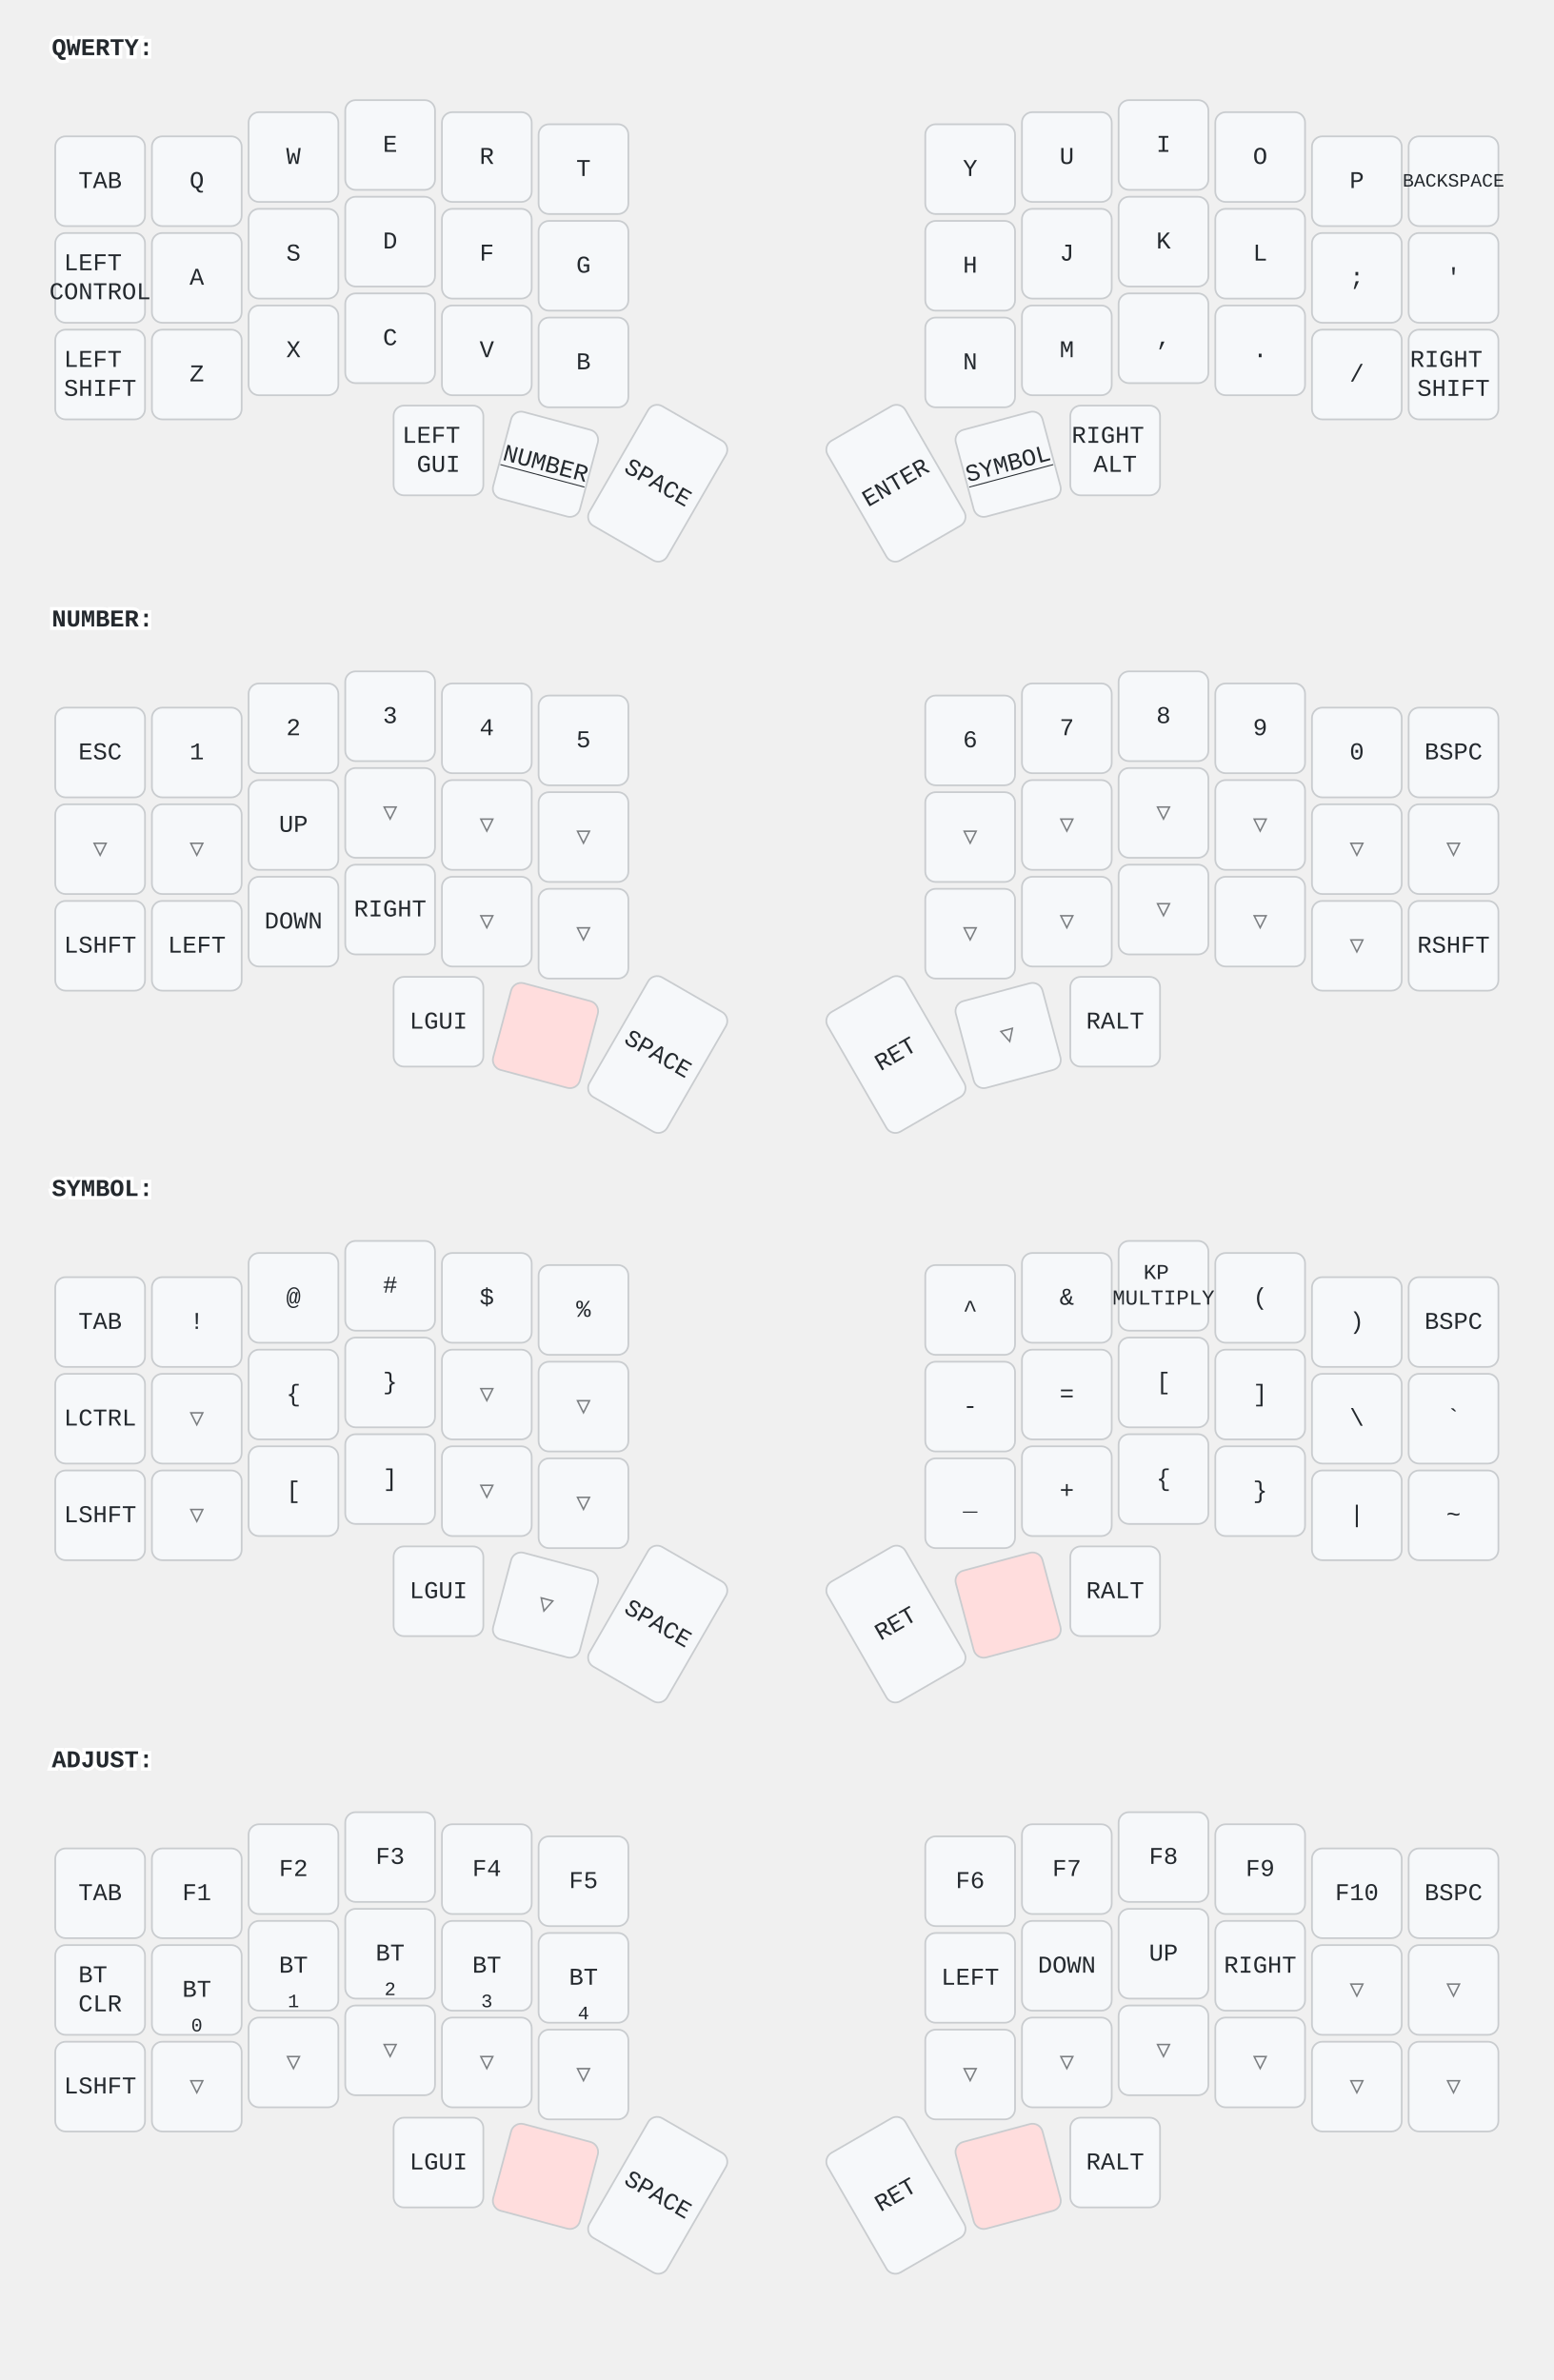
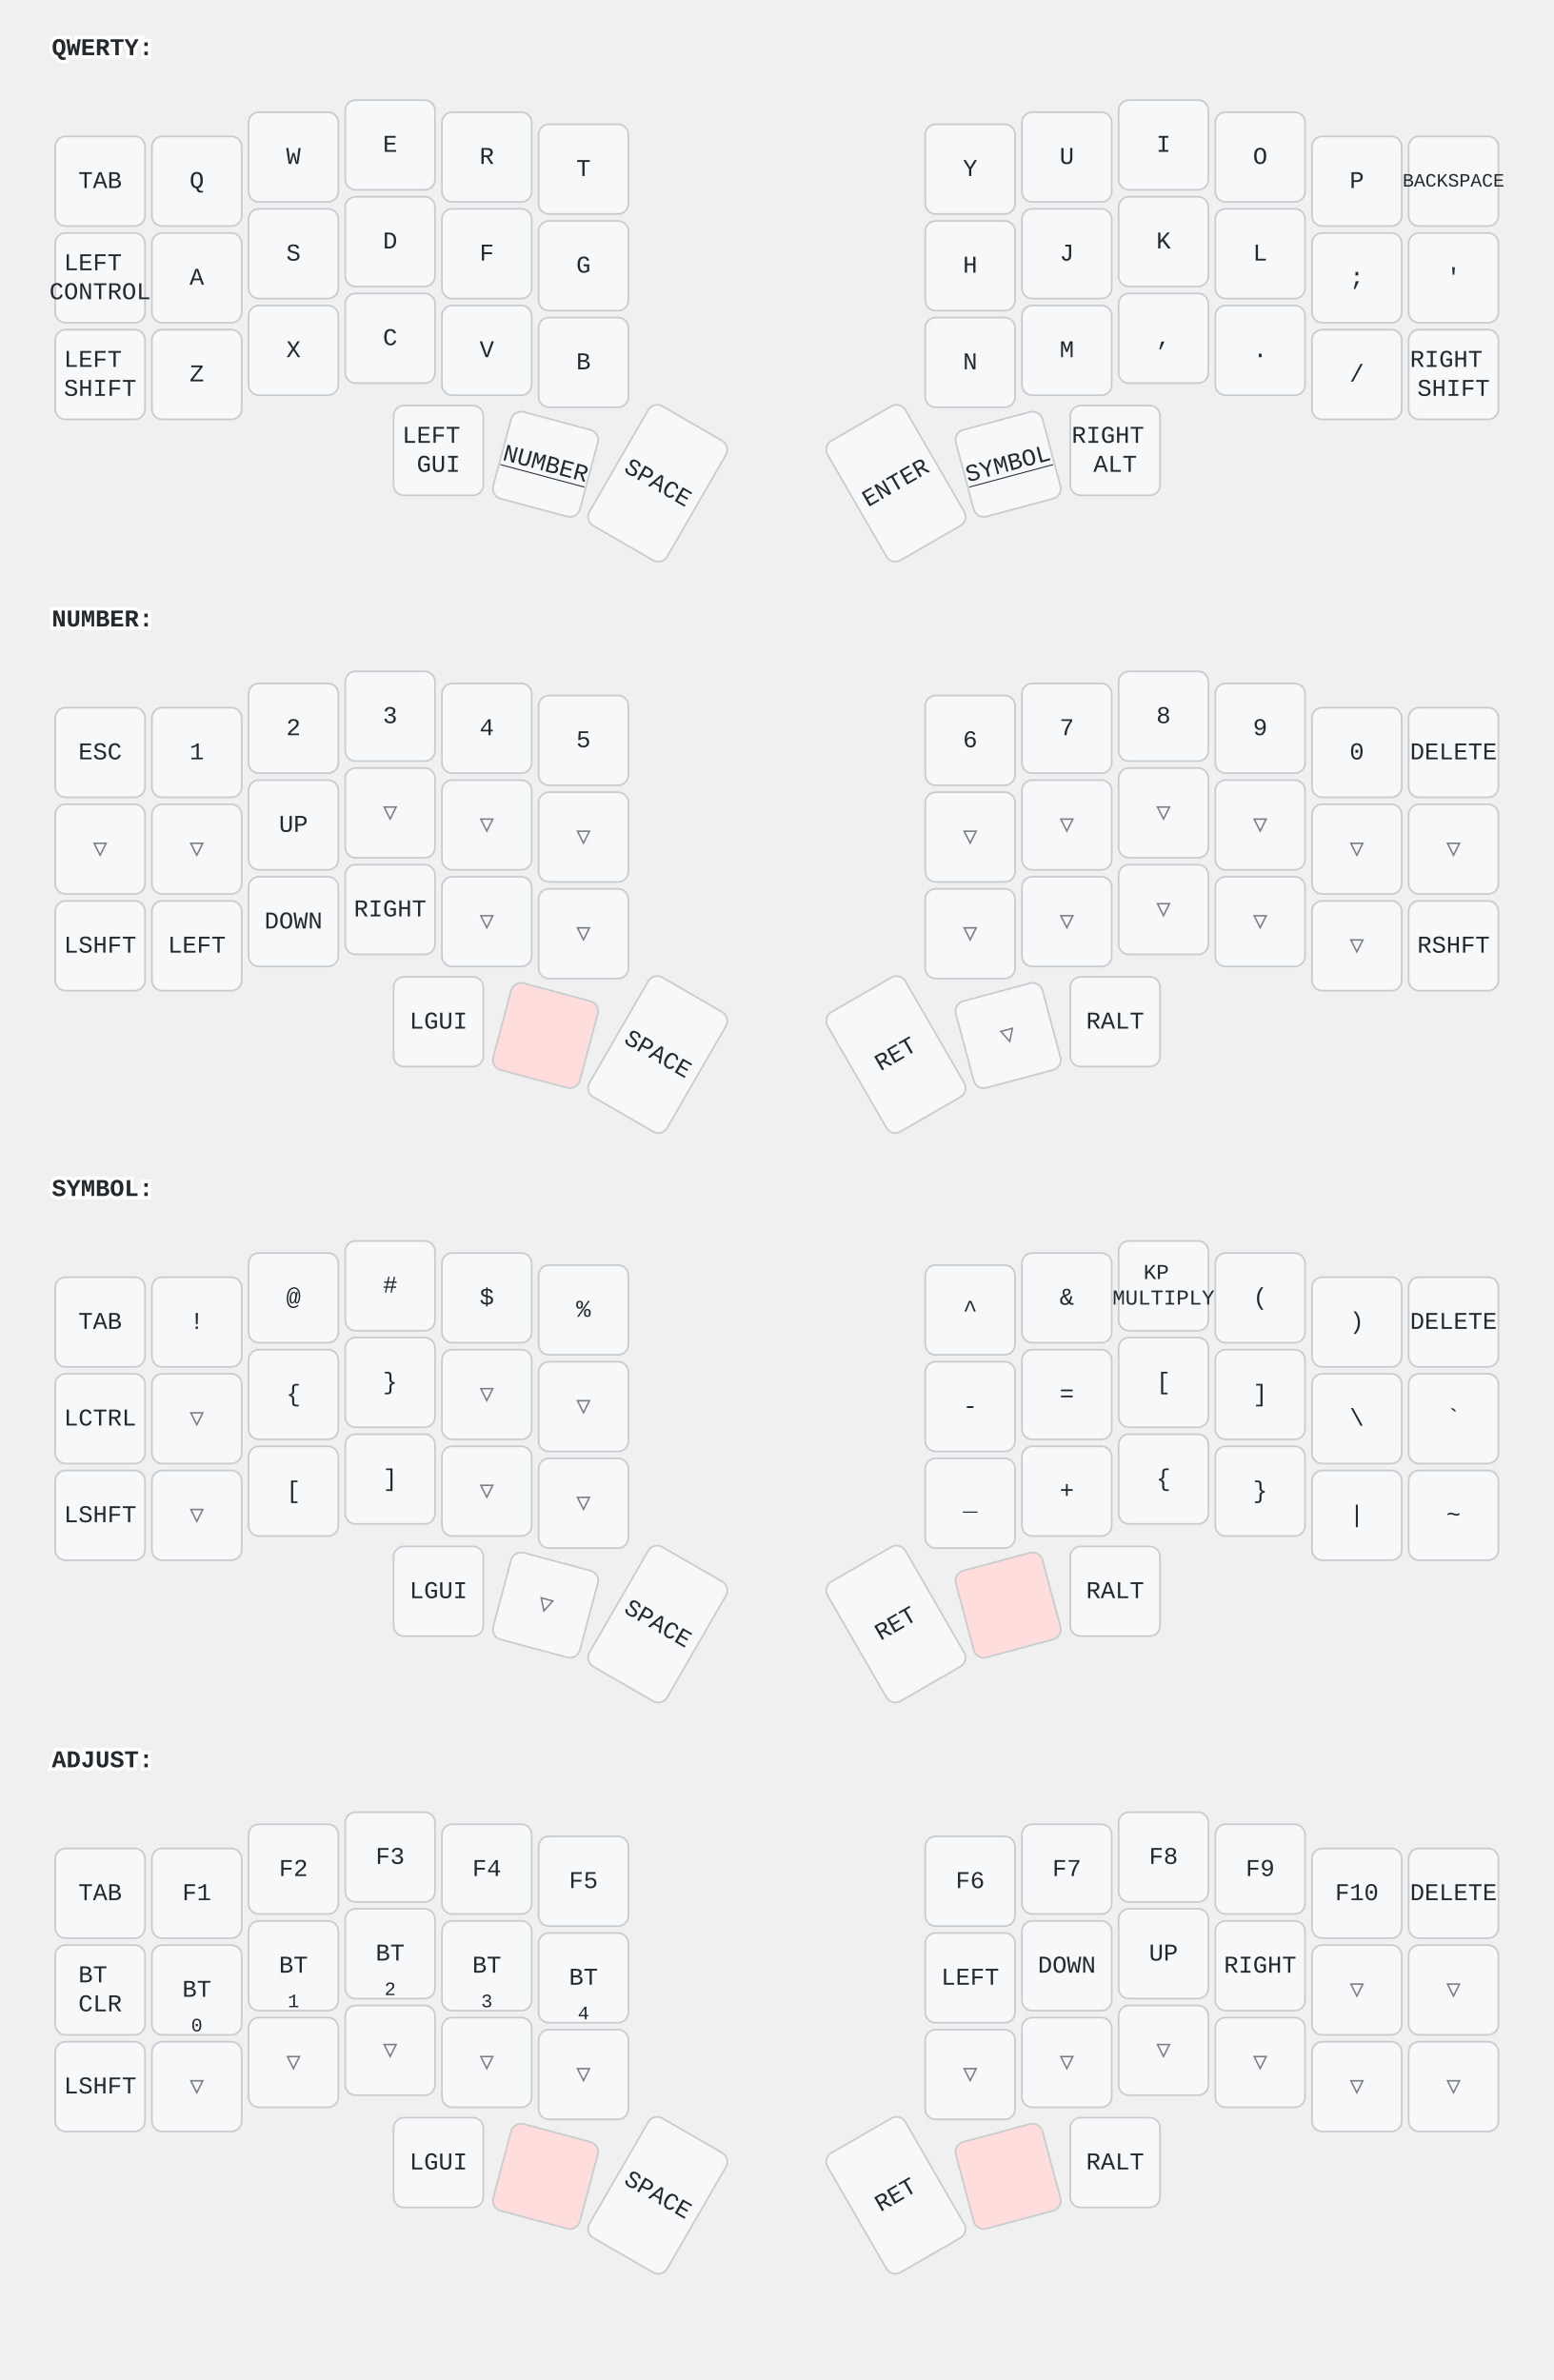
<svg xmlns="http://www.w3.org/2000/svg" width="900" height="1379" viewBox="0 0 900 1379" class="keymap">
  <style>/* inherit to force styles through use tags */
svg path {
    fill: inherit;
}

/* font and background color specifications */
svg.keymap {
    font-family: SFMono-Regular,Consolas,Liberation Mono,Menlo,monospace;
    font-size: 14px;
    font-kerning: normal;
    text-rendering: optimizeLegibility;
    fill: #24292e;
}

/* default key styling */
rect.key {
    fill: #f6f8fa;
}

rect.key, rect.combo {
    stroke: #c9cccf;
    stroke-width: 1;
}

/* default key side styling, only used is draw_key_sides is set */
rect.side {
    filter: brightness(90%);
}

/* color accent for combo boxes */
rect.combo, rect.combo-separate {
    fill: #cdf;
}

/* color accent for held keys */
rect.held, rect.combo.held {
    fill: #fdd;
}

/* color accent for ghost (optional) keys */
rect.ghost, rect.combo.ghost {
    stroke-dasharray: 4, 4;
    stroke-width: 2;
}

text {
    text-anchor: middle;
    dominant-baseline: middle;
}

/* styling for layer labels */
text.label {
    font-weight: bold;
    text-anchor: start;
    stroke: white;
    stroke-width: 4;
    paint-order: stroke;
}

/* styling for optional footer */
text.footer {
    text-anchor: end;
    dominant-baseline: auto;
    stroke: white;
    stroke-width: 4;
    paint-order: stroke;
}

/* styling for combo tap, and key hold/shifted label text */
text.combo, text.hold, text.shifted {
    font-size: 11px;
}

text.hold {
    text-anchor: middle;
    dominant-baseline: auto;
}

text.shifted {
    text-anchor: middle;
    dominant-baseline: hanging;
}

text.layer-activator {
    text-decoration: underline;
}

/* styling for hold/shifted label text in combo box */
text.combo.hold, text.combo.shifted {
    font-size: 8px;
}

/* lighter symbol for transparent keys */
text.trans {
    fill: #7b7e81;
}

/* styling for combo dendrons */
path.combo {
    stroke-width: 1;
    stroke: gray;
    fill: none;
}

/* Start Tabler Icons Cleanup */
/* cannot use height/width with glyphs */
.icon-tabler &gt; path {
    fill: inherit;
    stroke: inherit;
    stroke-width: 2;
}
/* hide tabler's default box */
.icon-tabler &gt; path[stroke="none"][fill="none"] {
    visibility: hidden;
}
/* End Tabler Icons Cleanup */
</style>
  <g transform="translate(30, 0)" class="layer-QWERTY">
    <text x="0" y="28" class="label" id="QWERTY">QWERTY:</text>
    <g transform="translate(0, 56)">
      <g transform="translate(28, 49)" class="key keypos-0">
        <rect rx="6" ry="6" x="-26" y="-26" width="52" height="52" class="key" />
        <text x="0" y="0" class="key tap">TAB</text>
      </g>
      <g transform="translate(84, 49)" class="key keypos-1">
        <rect rx="6" ry="6" x="-26" y="-26" width="52" height="52" class="key" />
        <text x="0" y="0" class="key tap">Q</text>
      </g>
      <g transform="translate(140, 35)" class="key keypos-2">
        <rect rx="6" ry="6" x="-26" y="-26" width="52" height="52" class="key" />
        <text x="0" y="0" class="key tap">W</text>
      </g>
      <g transform="translate(196, 28)" class="key keypos-3">
        <rect rx="6" ry="6" x="-26" y="-26" width="52" height="52" class="key" />
        <text x="0" y="0" class="key tap">E</text>
      </g>
      <g transform="translate(252, 35)" class="key keypos-4">
        <rect rx="6" ry="6" x="-26" y="-26" width="52" height="52" class="key" />
        <text x="0" y="0" class="key tap">R</text>
      </g>
      <g transform="translate(308, 42)" class="key keypos-5">
        <rect rx="6" ry="6" x="-26" y="-26" width="52" height="52" class="key" />
        <text x="0" y="0" class="key tap">T</text>
      </g>
      <g transform="translate(532, 42)" class="key keypos-6">
        <rect rx="6" ry="6" x="-26" y="-26" width="52" height="52" class="key" />
        <text x="0" y="0" class="key tap">Y</text>
      </g>
      <g transform="translate(588, 35)" class="key keypos-7">
        <rect rx="6" ry="6" x="-26" y="-26" width="52" height="52" class="key" />
        <text x="0" y="0" class="key tap">U</text>
      </g>
      <g transform="translate(644, 28)" class="key keypos-8">
        <rect rx="6" ry="6" x="-26" y="-26" width="52" height="52" class="key" />
        <text x="0" y="0" class="key tap">I</text>
      </g>
      <g transform="translate(700, 35)" class="key keypos-9">
        <rect rx="6" ry="6" x="-26" y="-26" width="52" height="52" class="key" />
        <text x="0" y="0" class="key tap">O</text>
      </g>
      <g transform="translate(756, 49)" class="key keypos-10">
        <rect rx="6" ry="6" x="-26" y="-26" width="52" height="52" class="key" />
        <text x="0" y="0" class="key tap">P</text>
      </g>
      <g transform="translate(812, 49)" class="key keypos-11">
        <rect rx="6" ry="6" x="-26" y="-26" width="52" height="52" class="key" />
        <text x="0" y="0" class="key tap">
          <tspan style="font-size: 78%">BACKSPACE</tspan>
        </text>
      </g>
      <g transform="translate(28, 105)" class="key keypos-12">
        <rect rx="6" ry="6" x="-26" y="-26" width="52" height="52" class="key" />
        <text x="0" y="0" class="key tap">
          <tspan x="0" dy="-0.6em">LEFT</tspan>
          <tspan x="0" dy="1.2em">CONTROL</tspan>
        </text>
      </g>
      <g transform="translate(84, 105)" class="key keypos-13">
        <rect rx="6" ry="6" x="-26" y="-26" width="52" height="52" class="key" />
        <text x="0" y="0" class="key tap">A</text>
      </g>
      <g transform="translate(140, 91)" class="key keypos-14">
        <rect rx="6" ry="6" x="-26" y="-26" width="52" height="52" class="key" />
        <text x="0" y="0" class="key tap">S</text>
      </g>
      <g transform="translate(196, 84)" class="key keypos-15">
        <rect rx="6" ry="6" x="-26" y="-26" width="52" height="52" class="key" />
        <text x="0" y="0" class="key tap">D</text>
      </g>
      <g transform="translate(252, 91)" class="key keypos-16">
        <rect rx="6" ry="6" x="-26" y="-26" width="52" height="52" class="key" />
        <text x="0" y="0" class="key tap">F</text>
      </g>
      <g transform="translate(308, 98)" class="key keypos-17">
        <rect rx="6" ry="6" x="-26" y="-26" width="52" height="52" class="key" />
        <text x="0" y="0" class="key tap">G</text>
      </g>
      <g transform="translate(532, 98)" class="key keypos-18">
        <rect rx="6" ry="6" x="-26" y="-26" width="52" height="52" class="key" />
        <text x="0" y="0" class="key tap">H</text>
      </g>
      <g transform="translate(588, 91)" class="key keypos-19">
        <rect rx="6" ry="6" x="-26" y="-26" width="52" height="52" class="key" />
        <text x="0" y="0" class="key tap">J</text>
      </g>
      <g transform="translate(644, 84)" class="key keypos-20">
        <rect rx="6" ry="6" x="-26" y="-26" width="52" height="52" class="key" />
        <text x="0" y="0" class="key tap">K</text>
      </g>
      <g transform="translate(700, 91)" class="key keypos-21">
        <rect rx="6" ry="6" x="-26" y="-26" width="52" height="52" class="key" />
        <text x="0" y="0" class="key tap">L</text>
      </g>
      <g transform="translate(756, 105)" class="key keypos-22">
        <rect rx="6" ry="6" x="-26" y="-26" width="52" height="52" class="key" />
        <text x="0" y="0" class="key tap">;</text>
      </g>
      <g transform="translate(812, 105)" class="key keypos-23">
        <rect rx="6" ry="6" x="-26" y="-26" width="52" height="52" class="key" />
        <text x="0" y="0" class="key tap">'</text>
      </g>
      <g transform="translate(28, 161)" class="key keypos-24">
        <rect rx="6" ry="6" x="-26" y="-26" width="52" height="52" class="key" />
        <text x="0" y="0" class="key tap">
          <tspan x="0" dy="-0.6em">LEFT</tspan>
          <tspan x="0" dy="1.2em">SHIFT</tspan>
        </text>
      </g>
      <g transform="translate(84, 161)" class="key keypos-25">
        <rect rx="6" ry="6" x="-26" y="-26" width="52" height="52" class="key" />
        <text x="0" y="0" class="key tap">Z</text>
      </g>
      <g transform="translate(140, 147)" class="key keypos-26">
        <rect rx="6" ry="6" x="-26" y="-26" width="52" height="52" class="key" />
        <text x="0" y="0" class="key tap">X</text>
      </g>
      <g transform="translate(196, 140)" class="key keypos-27">
        <rect rx="6" ry="6" x="-26" y="-26" width="52" height="52" class="key" />
        <text x="0" y="0" class="key tap">C</text>
      </g>
      <g transform="translate(252, 147)" class="key keypos-28">
        <rect rx="6" ry="6" x="-26" y="-26" width="52" height="52" class="key" />
        <text x="0" y="0" class="key tap">V</text>
      </g>
      <g transform="translate(308, 154)" class="key keypos-29">
        <rect rx="6" ry="6" x="-26" y="-26" width="52" height="52" class="key" />
        <text x="0" y="0" class="key tap">B</text>
      </g>
      <g transform="translate(532, 154)" class="key keypos-30">
        <rect rx="6" ry="6" x="-26" y="-26" width="52" height="52" class="key" />
        <text x="0" y="0" class="key tap">N</text>
      </g>
      <g transform="translate(588, 147)" class="key keypos-31">
        <rect rx="6" ry="6" x="-26" y="-26" width="52" height="52" class="key" />
        <text x="0" y="0" class="key tap">M</text>
      </g>
      <g transform="translate(644, 140)" class="key keypos-32">
        <rect rx="6" ry="6" x="-26" y="-26" width="52" height="52" class="key" />
        <text x="0" y="0" class="key tap">,</text>
      </g>
      <g transform="translate(700, 147)" class="key keypos-33">
        <rect rx="6" ry="6" x="-26" y="-26" width="52" height="52" class="key" />
        <text x="0" y="0" class="key tap">.</text>
      </g>
      <g transform="translate(756, 161)" class="key keypos-34">
        <rect rx="6" ry="6" x="-26" y="-26" width="52" height="52" class="key" />
        <text x="0" y="0" class="key tap">/</text>
      </g>
      <g transform="translate(812, 161)" class="key keypos-35">
        <rect rx="6" ry="6" x="-26" y="-26" width="52" height="52" class="key" />
        <text x="0" y="0" class="key tap">
          <tspan x="0" dy="-0.6em">RIGHT</tspan>
          <tspan x="0" dy="1.2em">SHIFT</tspan>
        </text>
      </g>
      <g transform="translate(224, 205)" class="key keypos-36">
        <rect rx="6" ry="6" x="-26" y="-26" width="52" height="52" class="key" />
        <text x="0" y="0" class="key tap">
          <tspan x="0" dy="-0.6em">LEFT</tspan>
          <tspan x="0" dy="1.2em">GUI</tspan>
        </text>
      </g>
      <g transform="translate(286, 213) rotate(15.0)" class="key keypos-37">
        <rect rx="6" ry="6" x="-26" y="-26" width="52" height="52" class="key" />
        <a href="#NUMBER">
          <text x="0" y="0" class="key tap layer-activator">NUMBER</text>
        </a>
      </g>
      <g transform="translate(351, 224) rotate(30.0)" class="key keypos-38">
        <rect rx="6" ry="6" x="-26" y="-40" width="52" height="80" class="key" />
        <text x="0" y="0" class="key tap">SPACE</text>
      </g>
      <g transform="translate(489, 224) rotate(-30.0)" class="key keypos-39">
        <rect rx="6" ry="6" x="-26" y="-40" width="52" height="80" class="key" />
        <text x="0" y="0" class="key tap">ENTER</text>
      </g>
      <g transform="translate(554, 213) rotate(-15.0)" class="key keypos-40">
        <rect rx="6" ry="6" x="-26" y="-26" width="52" height="52" class="key" />
        <a href="#SYMBOL">
          <text x="0" y="0" class="key tap layer-activator">SYMBOL</text>
        </a>
      </g>
      <g transform="translate(616, 205)" class="key keypos-41">
        <rect rx="6" ry="6" x="-26" y="-26" width="52" height="52" class="key" />
        <text x="0" y="0" class="key tap">
          <tspan x="0" dy="-0.6em">RIGHT</tspan>
          <tspan x="0" dy="1.2em">ALT</tspan>
        </text>
      </g>
    </g>
  </g>
  <g transform="translate(30, 331)" class="layer-NUMBER">
    <text x="0" y="28" class="label" id="NUMBER">NUMBER:</text>
    <g transform="translate(0, 56)">
      <g transform="translate(28, 49)" class="key keypos-0">
        <rect rx="6" ry="6" x="-26" y="-26" width="52" height="52" class="key" />
        <text x="0" y="0" class="key tap">ESC</text>
      </g>
      <g transform="translate(84, 49)" class="key keypos-1">
        <rect rx="6" ry="6" x="-26" y="-26" width="52" height="52" class="key" />
        <text x="0" y="0" class="key tap">1</text>
      </g>
      <g transform="translate(140, 35)" class="key keypos-2">
        <rect rx="6" ry="6" x="-26" y="-26" width="52" height="52" class="key" />
        <text x="0" y="0" class="key tap">2</text>
      </g>
      <g transform="translate(196, 28)" class="key keypos-3">
        <rect rx="6" ry="6" x="-26" y="-26" width="52" height="52" class="key" />
        <text x="0" y="0" class="key tap">3</text>
      </g>
      <g transform="translate(252, 35)" class="key keypos-4">
        <rect rx="6" ry="6" x="-26" y="-26" width="52" height="52" class="key" />
        <text x="0" y="0" class="key tap">4</text>
      </g>
      <g transform="translate(308, 42)" class="key keypos-5">
        <rect rx="6" ry="6" x="-26" y="-26" width="52" height="52" class="key" />
        <text x="0" y="0" class="key tap">5</text>
      </g>
      <g transform="translate(532, 42)" class="key keypos-6">
        <rect rx="6" ry="6" x="-26" y="-26" width="52" height="52" class="key" />
        <text x="0" y="0" class="key tap">6</text>
      </g>
      <g transform="translate(588, 35)" class="key keypos-7">
        <rect rx="6" ry="6" x="-26" y="-26" width="52" height="52" class="key" />
        <text x="0" y="0" class="key tap">7</text>
      </g>
      <g transform="translate(644, 28)" class="key keypos-8">
        <rect rx="6" ry="6" x="-26" y="-26" width="52" height="52" class="key" />
        <text x="0" y="0" class="key tap">8</text>
      </g>
      <g transform="translate(700, 35)" class="key keypos-9">
        <rect rx="6" ry="6" x="-26" y="-26" width="52" height="52" class="key" />
        <text x="0" y="0" class="key tap">9</text>
      </g>
      <g transform="translate(756, 49)" class="key keypos-10">
        <rect rx="6" ry="6" x="-26" y="-26" width="52" height="52" class="key" />
        <text x="0" y="0" class="key tap">0</text>
      </g>
      <g transform="translate(812, 49)" class="key keypos-11">
        <rect rx="6" ry="6" x="-26" y="-26" width="52" height="52" class="key" />
-         <text x="0" y="0" class="key tap">BSPC</text>
+         <text x="0" y="0" class="key tap">DELETE</text>
      </g>
      <g transform="translate(28, 105)" class="key trans keypos-12">
        <rect rx="6" ry="6" x="-26" y="-26" width="52" height="52" class="key trans" />
        <text x="0" y="0" class="key trans tap">▽</text>
      </g>
      <g transform="translate(84, 105)" class="key trans keypos-13">
        <rect rx="6" ry="6" x="-26" y="-26" width="52" height="52" class="key trans" />
        <text x="0" y="0" class="key trans tap">▽</text>
      </g>
      <g transform="translate(140, 91)" class="key keypos-14">
        <rect rx="6" ry="6" x="-26" y="-26" width="52" height="52" class="key" />
        <text x="0" y="0" class="key tap">UP</text>
      </g>
      <g transform="translate(196, 84)" class="key trans keypos-15">
        <rect rx="6" ry="6" x="-26" y="-26" width="52" height="52" class="key trans" />
        <text x="0" y="0" class="key trans tap">▽</text>
      </g>
      <g transform="translate(252, 91)" class="key trans keypos-16">
        <rect rx="6" ry="6" x="-26" y="-26" width="52" height="52" class="key trans" />
        <text x="0" y="0" class="key trans tap">▽</text>
      </g>
      <g transform="translate(308, 98)" class="key trans keypos-17">
        <rect rx="6" ry="6" x="-26" y="-26" width="52" height="52" class="key trans" />
        <text x="0" y="0" class="key trans tap">▽</text>
      </g>
      <g transform="translate(532, 98)" class="key trans keypos-18">
        <rect rx="6" ry="6" x="-26" y="-26" width="52" height="52" class="key trans" />
        <text x="0" y="0" class="key trans tap">▽</text>
      </g>
      <g transform="translate(588, 91)" class="key trans keypos-19">
        <rect rx="6" ry="6" x="-26" y="-26" width="52" height="52" class="key trans" />
        <text x="0" y="0" class="key trans tap">▽</text>
      </g>
      <g transform="translate(644, 84)" class="key trans keypos-20">
        <rect rx="6" ry="6" x="-26" y="-26" width="52" height="52" class="key trans" />
        <text x="0" y="0" class="key trans tap">▽</text>
      </g>
      <g transform="translate(700, 91)" class="key trans keypos-21">
        <rect rx="6" ry="6" x="-26" y="-26" width="52" height="52" class="key trans" />
        <text x="0" y="0" class="key trans tap">▽</text>
      </g>
      <g transform="translate(756, 105)" class="key trans keypos-22">
        <rect rx="6" ry="6" x="-26" y="-26" width="52" height="52" class="key trans" />
        <text x="0" y="0" class="key trans tap">▽</text>
      </g>
      <g transform="translate(812, 105)" class="key trans keypos-23">
        <rect rx="6" ry="6" x="-26" y="-26" width="52" height="52" class="key trans" />
        <text x="0" y="0" class="key trans tap">▽</text>
      </g>
      <g transform="translate(28, 161)" class="key keypos-24">
        <rect rx="6" ry="6" x="-26" y="-26" width="52" height="52" class="key" />
        <text x="0" y="0" class="key tap">LSHFT</text>
      </g>
      <g transform="translate(84, 161)" class="key keypos-25">
        <rect rx="6" ry="6" x="-26" y="-26" width="52" height="52" class="key" />
        <text x="0" y="0" class="key tap">LEFT</text>
      </g>
      <g transform="translate(140, 147)" class="key keypos-26">
        <rect rx="6" ry="6" x="-26" y="-26" width="52" height="52" class="key" />
        <text x="0" y="0" class="key tap">DOWN</text>
      </g>
      <g transform="translate(196, 140)" class="key keypos-27">
        <rect rx="6" ry="6" x="-26" y="-26" width="52" height="52" class="key" />
        <text x="0" y="0" class="key tap">RIGHT</text>
      </g>
      <g transform="translate(252, 147)" class="key trans keypos-28">
        <rect rx="6" ry="6" x="-26" y="-26" width="52" height="52" class="key trans" />
        <text x="0" y="0" class="key trans tap">▽</text>
      </g>
      <g transform="translate(308, 154)" class="key trans keypos-29">
        <rect rx="6" ry="6" x="-26" y="-26" width="52" height="52" class="key trans" />
        <text x="0" y="0" class="key trans tap">▽</text>
      </g>
      <g transform="translate(532, 154)" class="key trans keypos-30">
        <rect rx="6" ry="6" x="-26" y="-26" width="52" height="52" class="key trans" />
        <text x="0" y="0" class="key trans tap">▽</text>
      </g>
      <g transform="translate(588, 147)" class="key trans keypos-31">
        <rect rx="6" ry="6" x="-26" y="-26" width="52" height="52" class="key trans" />
        <text x="0" y="0" class="key trans tap">▽</text>
      </g>
      <g transform="translate(644, 140)" class="key trans keypos-32">
        <rect rx="6" ry="6" x="-26" y="-26" width="52" height="52" class="key trans" />
        <text x="0" y="0" class="key trans tap">▽</text>
      </g>
      <g transform="translate(700, 147)" class="key trans keypos-33">
        <rect rx="6" ry="6" x="-26" y="-26" width="52" height="52" class="key trans" />
        <text x="0" y="0" class="key trans tap">▽</text>
      </g>
      <g transform="translate(756, 161)" class="key trans keypos-34">
        <rect rx="6" ry="6" x="-26" y="-26" width="52" height="52" class="key trans" />
        <text x="0" y="0" class="key trans tap">▽</text>
      </g>
      <g transform="translate(812, 161)" class="key keypos-35">
        <rect rx="6" ry="6" x="-26" y="-26" width="52" height="52" class="key" />
        <text x="0" y="0" class="key tap">RSHFT</text>
      </g>
      <g transform="translate(224, 205)" class="key keypos-36">
        <rect rx="6" ry="6" x="-26" y="-26" width="52" height="52" class="key" />
        <text x="0" y="0" class="key tap">LGUI</text>
      </g>
      <g transform="translate(286, 213) rotate(15.0)" class="key held keypos-37">
        <rect rx="6" ry="6" x="-26" y="-26" width="52" height="52" class="key held" />
      </g>
      <g transform="translate(351, 224) rotate(30.0)" class="key keypos-38">
        <rect rx="6" ry="6" x="-26" y="-40" width="52" height="80" class="key" />
        <text x="0" y="0" class="key tap">SPACE</text>
      </g>
      <g transform="translate(489, 224) rotate(-30.0)" class="key keypos-39">
        <rect rx="6" ry="6" x="-26" y="-40" width="52" height="80" class="key" />
        <text x="0" y="0" class="key tap">RET</text>
      </g>
      <g transform="translate(554, 213) rotate(-15.0)" class="key trans keypos-40">
        <rect rx="6" ry="6" x="-26" y="-26" width="52" height="52" class="key trans" />
        <text x="0" y="0" class="key trans tap">▽</text>
      </g>
      <g transform="translate(616, 205)" class="key keypos-41">
        <rect rx="6" ry="6" x="-26" y="-26" width="52" height="52" class="key" />
        <text x="0" y="0" class="key tap">RALT</text>
      </g>
    </g>
  </g>
  <g transform="translate(30, 661)" class="layer-SYMBOL">
    <text x="0" y="28" class="label" id="SYMBOL">SYMBOL:</text>
    <g transform="translate(0, 56)">
      <g transform="translate(28, 49)" class="key keypos-0">
        <rect rx="6" ry="6" x="-26" y="-26" width="52" height="52" class="key" />
        <text x="0" y="0" class="key tap">TAB</text>
      </g>
      <g transform="translate(84, 49)" class="key keypos-1">
        <rect rx="6" ry="6" x="-26" y="-26" width="52" height="52" class="key" />
        <text x="0" y="0" class="key tap">!</text>
      </g>
      <g transform="translate(140, 35)" class="key keypos-2">
        <rect rx="6" ry="6" x="-26" y="-26" width="52" height="52" class="key" />
        <text x="0" y="0" class="key tap">@</text>
      </g>
      <g transform="translate(196, 28)" class="key keypos-3">
        <rect rx="6" ry="6" x="-26" y="-26" width="52" height="52" class="key" />
        <text x="0" y="0" class="key tap">#</text>
      </g>
      <g transform="translate(252, 35)" class="key keypos-4">
        <rect rx="6" ry="6" x="-26" y="-26" width="52" height="52" class="key" />
        <text x="0" y="0" class="key tap">$</text>
      </g>
      <g transform="translate(308, 42)" class="key keypos-5">
        <rect rx="6" ry="6" x="-26" y="-26" width="52" height="52" class="key" />
        <text x="0" y="0" class="key tap">%</text>
      </g>
      <g transform="translate(532, 42)" class="key keypos-6">
        <rect rx="6" ry="6" x="-26" y="-26" width="52" height="52" class="key" />
        <text x="0" y="0" class="key tap">^</text>
      </g>
      <g transform="translate(588, 35)" class="key keypos-7">
        <rect rx="6" ry="6" x="-26" y="-26" width="52" height="52" class="key" />
        <text x="0" y="0" class="key tap">&amp;</text>
      </g>
      <g transform="translate(644, 28)" class="key keypos-8">
        <rect rx="6" ry="6" x="-26" y="-26" width="52" height="52" class="key" />
        <text x="0" y="0" class="key tap">
          <tspan x="0" dy="-0.6em" style="font-size: 88%">KP</tspan>
          <tspan x="0" dy="1.2em" style="font-size: 88%">MULTIPLY</tspan>
        </text>
      </g>
      <g transform="translate(700, 35)" class="key keypos-9">
        <rect rx="6" ry="6" x="-26" y="-26" width="52" height="52" class="key" />
        <text x="0" y="0" class="key tap">(</text>
      </g>
      <g transform="translate(756, 49)" class="key keypos-10">
        <rect rx="6" ry="6" x="-26" y="-26" width="52" height="52" class="key" />
        <text x="0" y="0" class="key tap">)</text>
      </g>
      <g transform="translate(812, 49)" class="key keypos-11">
        <rect rx="6" ry="6" x="-26" y="-26" width="52" height="52" class="key" />
-         <text x="0" y="0" class="key tap">BSPC</text>
+         <text x="0" y="0" class="key tap">DELETE</text>
      </g>
      <g transform="translate(28, 105)" class="key keypos-12">
        <rect rx="6" ry="6" x="-26" y="-26" width="52" height="52" class="key" />
        <text x="0" y="0" class="key tap">LCTRL</text>
      </g>
      <g transform="translate(84, 105)" class="key trans keypos-13">
        <rect rx="6" ry="6" x="-26" y="-26" width="52" height="52" class="key trans" />
        <text x="0" y="0" class="key trans tap">▽</text>
      </g>
      <g transform="translate(140, 91)" class="key keypos-14">
        <rect rx="6" ry="6" x="-26" y="-26" width="52" height="52" class="key" />
        <text x="0" y="0" class="key tap">{</text>
      </g>
      <g transform="translate(196, 84)" class="key keypos-15">
        <rect rx="6" ry="6" x="-26" y="-26" width="52" height="52" class="key" />
        <text x="0" y="0" class="key tap">}</text>
      </g>
      <g transform="translate(252, 91)" class="key trans keypos-16">
        <rect rx="6" ry="6" x="-26" y="-26" width="52" height="52" class="key trans" />
        <text x="0" y="0" class="key trans tap">▽</text>
      </g>
      <g transform="translate(308, 98)" class="key trans keypos-17">
        <rect rx="6" ry="6" x="-26" y="-26" width="52" height="52" class="key trans" />
        <text x="0" y="0" class="key trans tap">▽</text>
      </g>
      <g transform="translate(532, 98)" class="key keypos-18">
        <rect rx="6" ry="6" x="-26" y="-26" width="52" height="52" class="key" />
        <text x="0" y="0" class="key tap">-</text>
      </g>
      <g transform="translate(588, 91)" class="key keypos-19">
        <rect rx="6" ry="6" x="-26" y="-26" width="52" height="52" class="key" />
        <text x="0" y="0" class="key tap">=</text>
      </g>
      <g transform="translate(644, 84)" class="key keypos-20">
        <rect rx="6" ry="6" x="-26" y="-26" width="52" height="52" class="key" />
        <text x="0" y="0" class="key tap">[</text>
      </g>
      <g transform="translate(700, 91)" class="key keypos-21">
        <rect rx="6" ry="6" x="-26" y="-26" width="52" height="52" class="key" />
        <text x="0" y="0" class="key tap">]</text>
      </g>
      <g transform="translate(756, 105)" class="key keypos-22">
        <rect rx="6" ry="6" x="-26" y="-26" width="52" height="52" class="key" />
        <text x="0" y="0" class="key tap">\</text>
      </g>
      <g transform="translate(812, 105)" class="key keypos-23">
        <rect rx="6" ry="6" x="-26" y="-26" width="52" height="52" class="key" />
        <text x="0" y="0" class="key tap">`</text>
      </g>
      <g transform="translate(28, 161)" class="key keypos-24">
        <rect rx="6" ry="6" x="-26" y="-26" width="52" height="52" class="key" />
        <text x="0" y="0" class="key tap">LSHFT</text>
      </g>
      <g transform="translate(84, 161)" class="key trans keypos-25">
        <rect rx="6" ry="6" x="-26" y="-26" width="52" height="52" class="key trans" />
        <text x="0" y="0" class="key trans tap">▽</text>
      </g>
      <g transform="translate(140, 147)" class="key keypos-26">
        <rect rx="6" ry="6" x="-26" y="-26" width="52" height="52" class="key" />
        <text x="0" y="0" class="key tap">[</text>
      </g>
      <g transform="translate(196, 140)" class="key keypos-27">
        <rect rx="6" ry="6" x="-26" y="-26" width="52" height="52" class="key" />
        <text x="0" y="0" class="key tap">]</text>
      </g>
      <g transform="translate(252, 147)" class="key trans keypos-28">
        <rect rx="6" ry="6" x="-26" y="-26" width="52" height="52" class="key trans" />
        <text x="0" y="0" class="key trans tap">▽</text>
      </g>
      <g transform="translate(308, 154)" class="key trans keypos-29">
        <rect rx="6" ry="6" x="-26" y="-26" width="52" height="52" class="key trans" />
        <text x="0" y="0" class="key trans tap">▽</text>
      </g>
      <g transform="translate(532, 154)" class="key keypos-30">
        <rect rx="6" ry="6" x="-26" y="-26" width="52" height="52" class="key" />
        <text x="0" y="0" class="key tap">_</text>
      </g>
      <g transform="translate(588, 147)" class="key keypos-31">
        <rect rx="6" ry="6" x="-26" y="-26" width="52" height="52" class="key" />
        <text x="0" y="0" class="key tap">+</text>
      </g>
      <g transform="translate(644, 140)" class="key keypos-32">
        <rect rx="6" ry="6" x="-26" y="-26" width="52" height="52" class="key" />
        <text x="0" y="0" class="key tap">{</text>
      </g>
      <g transform="translate(700, 147)" class="key keypos-33">
        <rect rx="6" ry="6" x="-26" y="-26" width="52" height="52" class="key" />
        <text x="0" y="0" class="key tap">}</text>
      </g>
      <g transform="translate(756, 161)" class="key keypos-34">
        <rect rx="6" ry="6" x="-26" y="-26" width="52" height="52" class="key" />
        <text x="0" y="0" class="key tap">|</text>
      </g>
      <g transform="translate(812, 161)" class="key keypos-35">
        <rect rx="6" ry="6" x="-26" y="-26" width="52" height="52" class="key" />
        <text x="0" y="0" class="key tap">~</text>
      </g>
      <g transform="translate(224, 205)" class="key keypos-36">
        <rect rx="6" ry="6" x="-26" y="-26" width="52" height="52" class="key" />
        <text x="0" y="0" class="key tap">LGUI</text>
      </g>
      <g transform="translate(286, 213) rotate(15.0)" class="key trans keypos-37">
        <rect rx="6" ry="6" x="-26" y="-26" width="52" height="52" class="key trans" />
        <text x="0" y="0" class="key trans tap">▽</text>
      </g>
      <g transform="translate(351, 224) rotate(30.0)" class="key keypos-38">
        <rect rx="6" ry="6" x="-26" y="-40" width="52" height="80" class="key" />
        <text x="0" y="0" class="key tap">SPACE</text>
      </g>
      <g transform="translate(489, 224) rotate(-30.0)" class="key keypos-39">
        <rect rx="6" ry="6" x="-26" y="-40" width="52" height="80" class="key" />
        <text x="0" y="0" class="key tap">RET</text>
      </g>
      <g transform="translate(554, 213) rotate(-15.0)" class="key held keypos-40">
        <rect rx="6" ry="6" x="-26" y="-26" width="52" height="52" class="key held" />
      </g>
      <g transform="translate(616, 205)" class="key keypos-41">
        <rect rx="6" ry="6" x="-26" y="-26" width="52" height="52" class="key" />
        <text x="0" y="0" class="key tap">RALT</text>
      </g>
    </g>
  </g>
  <g transform="translate(30, 992)" class="layer-ADJUST">
    <text x="0" y="28" class="label" id="ADJUST">ADJUST:</text>
    <g transform="translate(0, 56)">
      <g transform="translate(28, 49)" class="key keypos-0">
        <rect rx="6" ry="6" x="-26" y="-26" width="52" height="52" class="key" />
        <text x="0" y="0" class="key tap">TAB</text>
      </g>
      <g transform="translate(84, 49)" class="key keypos-1">
        <rect rx="6" ry="6" x="-26" y="-26" width="52" height="52" class="key" />
        <text x="0" y="0" class="key tap">F1</text>
      </g>
      <g transform="translate(140, 35)" class="key keypos-2">
        <rect rx="6" ry="6" x="-26" y="-26" width="52" height="52" class="key" />
        <text x="0" y="0" class="key tap">F2</text>
      </g>
      <g transform="translate(196, 28)" class="key keypos-3">
        <rect rx="6" ry="6" x="-26" y="-26" width="52" height="52" class="key" />
        <text x="0" y="0" class="key tap">F3</text>
      </g>
      <g transform="translate(252, 35)" class="key keypos-4">
        <rect rx="6" ry="6" x="-26" y="-26" width="52" height="52" class="key" />
        <text x="0" y="0" class="key tap">F4</text>
      </g>
      <g transform="translate(308, 42)" class="key keypos-5">
        <rect rx="6" ry="6" x="-26" y="-26" width="52" height="52" class="key" />
        <text x="0" y="0" class="key tap">F5</text>
      </g>
      <g transform="translate(532, 42)" class="key keypos-6">
        <rect rx="6" ry="6" x="-26" y="-26" width="52" height="52" class="key" />
        <text x="0" y="0" class="key tap">F6</text>
      </g>
      <g transform="translate(588, 35)" class="key keypos-7">
        <rect rx="6" ry="6" x="-26" y="-26" width="52" height="52" class="key" />
        <text x="0" y="0" class="key tap">F7</text>
      </g>
      <g transform="translate(644, 28)" class="key keypos-8">
        <rect rx="6" ry="6" x="-26" y="-26" width="52" height="52" class="key" />
        <text x="0" y="0" class="key tap">F8</text>
      </g>
      <g transform="translate(700, 35)" class="key keypos-9">
        <rect rx="6" ry="6" x="-26" y="-26" width="52" height="52" class="key" />
        <text x="0" y="0" class="key tap">F9</text>
      </g>
      <g transform="translate(756, 49)" class="key keypos-10">
        <rect rx="6" ry="6" x="-26" y="-26" width="52" height="52" class="key" />
        <text x="0" y="0" class="key tap">F10</text>
      </g>
      <g transform="translate(812, 49)" class="key keypos-11">
        <rect rx="6" ry="6" x="-26" y="-26" width="52" height="52" class="key" />
-         <text x="0" y="0" class="key tap">BSPC</text>
+         <text x="0" y="0" class="key tap">DELETE</text>
      </g>
      <g transform="translate(28, 105)" class="key keypos-12">
        <rect rx="6" ry="6" x="-26" y="-26" width="52" height="52" class="key" />
        <text x="0" y="0" class="key tap">
          <tspan x="0" dy="-0.6em">BT</tspan>
          <tspan x="0" dy="1.2em">CLR</tspan>
        </text>
      </g>
      <g transform="translate(84, 105)" class="key keypos-13">
        <rect rx="6" ry="6" x="-26" y="-26" width="52" height="52" class="key" />
        <text x="0" y="0" class="key tap">BT</text>
        <text x="0" y="24" class="key hold">0</text>
      </g>
      <g transform="translate(140, 91)" class="key keypos-14">
        <rect rx="6" ry="6" x="-26" y="-26" width="52" height="52" class="key" />
        <text x="0" y="0" class="key tap">BT</text>
        <text x="0" y="24" class="key hold">1</text>
      </g>
      <g transform="translate(196, 84)" class="key keypos-15">
        <rect rx="6" ry="6" x="-26" y="-26" width="52" height="52" class="key" />
        <text x="0" y="0" class="key tap">BT</text>
        <text x="0" y="24" class="key hold">2</text>
      </g>
      <g transform="translate(252, 91)" class="key keypos-16">
        <rect rx="6" ry="6" x="-26" y="-26" width="52" height="52" class="key" />
        <text x="0" y="0" class="key tap">BT</text>
        <text x="0" y="24" class="key hold">3</text>
      </g>
      <g transform="translate(308, 98)" class="key keypos-17">
        <rect rx="6" ry="6" x="-26" y="-26" width="52" height="52" class="key" />
        <text x="0" y="0" class="key tap">BT</text>
        <text x="0" y="24" class="key hold">4</text>
      </g>
      <g transform="translate(532, 98)" class="key keypos-18">
        <rect rx="6" ry="6" x="-26" y="-26" width="52" height="52" class="key" />
        <text x="0" y="0" class="key tap">LEFT</text>
      </g>
      <g transform="translate(588, 91)" class="key keypos-19">
        <rect rx="6" ry="6" x="-26" y="-26" width="52" height="52" class="key" />
        <text x="0" y="0" class="key tap">DOWN</text>
      </g>
      <g transform="translate(644, 84)" class="key keypos-20">
        <rect rx="6" ry="6" x="-26" y="-26" width="52" height="52" class="key" />
        <text x="0" y="0" class="key tap">UP</text>
      </g>
      <g transform="translate(700, 91)" class="key keypos-21">
        <rect rx="6" ry="6" x="-26" y="-26" width="52" height="52" class="key" />
        <text x="0" y="0" class="key tap">RIGHT</text>
      </g>
      <g transform="translate(756, 105)" class="key trans keypos-22">
        <rect rx="6" ry="6" x="-26" y="-26" width="52" height="52" class="key trans" />
        <text x="0" y="0" class="key trans tap">▽</text>
      </g>
      <g transform="translate(812, 105)" class="key trans keypos-23">
        <rect rx="6" ry="6" x="-26" y="-26" width="52" height="52" class="key trans" />
        <text x="0" y="0" class="key trans tap">▽</text>
      </g>
      <g transform="translate(28, 161)" class="key keypos-24">
        <rect rx="6" ry="6" x="-26" y="-26" width="52" height="52" class="key" />
        <text x="0" y="0" class="key tap">LSHFT</text>
      </g>
      <g transform="translate(84, 161)" class="key trans keypos-25">
        <rect rx="6" ry="6" x="-26" y="-26" width="52" height="52" class="key trans" />
        <text x="0" y="0" class="key trans tap">▽</text>
      </g>
      <g transform="translate(140, 147)" class="key trans keypos-26">
        <rect rx="6" ry="6" x="-26" y="-26" width="52" height="52" class="key trans" />
        <text x="0" y="0" class="key trans tap">▽</text>
      </g>
      <g transform="translate(196, 140)" class="key trans keypos-27">
        <rect rx="6" ry="6" x="-26" y="-26" width="52" height="52" class="key trans" />
        <text x="0" y="0" class="key trans tap">▽</text>
      </g>
      <g transform="translate(252, 147)" class="key trans keypos-28">
        <rect rx="6" ry="6" x="-26" y="-26" width="52" height="52" class="key trans" />
        <text x="0" y="0" class="key trans tap">▽</text>
      </g>
      <g transform="translate(308, 154)" class="key trans keypos-29">
        <rect rx="6" ry="6" x="-26" y="-26" width="52" height="52" class="key trans" />
        <text x="0" y="0" class="key trans tap">▽</text>
      </g>
      <g transform="translate(532, 154)" class="key trans keypos-30">
        <rect rx="6" ry="6" x="-26" y="-26" width="52" height="52" class="key trans" />
        <text x="0" y="0" class="key trans tap">▽</text>
      </g>
      <g transform="translate(588, 147)" class="key trans keypos-31">
        <rect rx="6" ry="6" x="-26" y="-26" width="52" height="52" class="key trans" />
        <text x="0" y="0" class="key trans tap">▽</text>
      </g>
      <g transform="translate(644, 140)" class="key trans keypos-32">
        <rect rx="6" ry="6" x="-26" y="-26" width="52" height="52" class="key trans" />
        <text x="0" y="0" class="key trans tap">▽</text>
      </g>
      <g transform="translate(700, 147)" class="key trans keypos-33">
        <rect rx="6" ry="6" x="-26" y="-26" width="52" height="52" class="key trans" />
        <text x="0" y="0" class="key trans tap">▽</text>
      </g>
      <g transform="translate(756, 161)" class="key trans keypos-34">
        <rect rx="6" ry="6" x="-26" y="-26" width="52" height="52" class="key trans" />
        <text x="0" y="0" class="key trans tap">▽</text>
      </g>
      <g transform="translate(812, 161)" class="key trans keypos-35">
        <rect rx="6" ry="6" x="-26" y="-26" width="52" height="52" class="key trans" />
        <text x="0" y="0" class="key trans tap">▽</text>
      </g>
      <g transform="translate(224, 205)" class="key keypos-36">
        <rect rx="6" ry="6" x="-26" y="-26" width="52" height="52" class="key" />
        <text x="0" y="0" class="key tap">LGUI</text>
      </g>
      <g transform="translate(286, 213) rotate(15.0)" class="key held keypos-37">
        <rect rx="6" ry="6" x="-26" y="-26" width="52" height="52" class="key held" />
      </g>
      <g transform="translate(351, 224) rotate(30.0)" class="key keypos-38">
        <rect rx="6" ry="6" x="-26" y="-40" width="52" height="80" class="key" />
        <text x="0" y="0" class="key tap">SPACE</text>
      </g>
      <g transform="translate(489, 224) rotate(-30.0)" class="key keypos-39">
        <rect rx="6" ry="6" x="-26" y="-40" width="52" height="80" class="key" />
        <text x="0" y="0" class="key tap">RET</text>
      </g>
      <g transform="translate(554, 213) rotate(-15.0)" class="key held keypos-40">
        <rect rx="6" ry="6" x="-26" y="-26" width="52" height="52" class="key held" />
      </g>
      <g transform="translate(616, 205)" class="key keypos-41">
        <rect rx="6" ry="6" x="-26" y="-26" width="52" height="52" class="key" />
        <text x="0" y="0" class="key tap">RALT</text>
      </g>
    </g>
  </g>
</svg>
